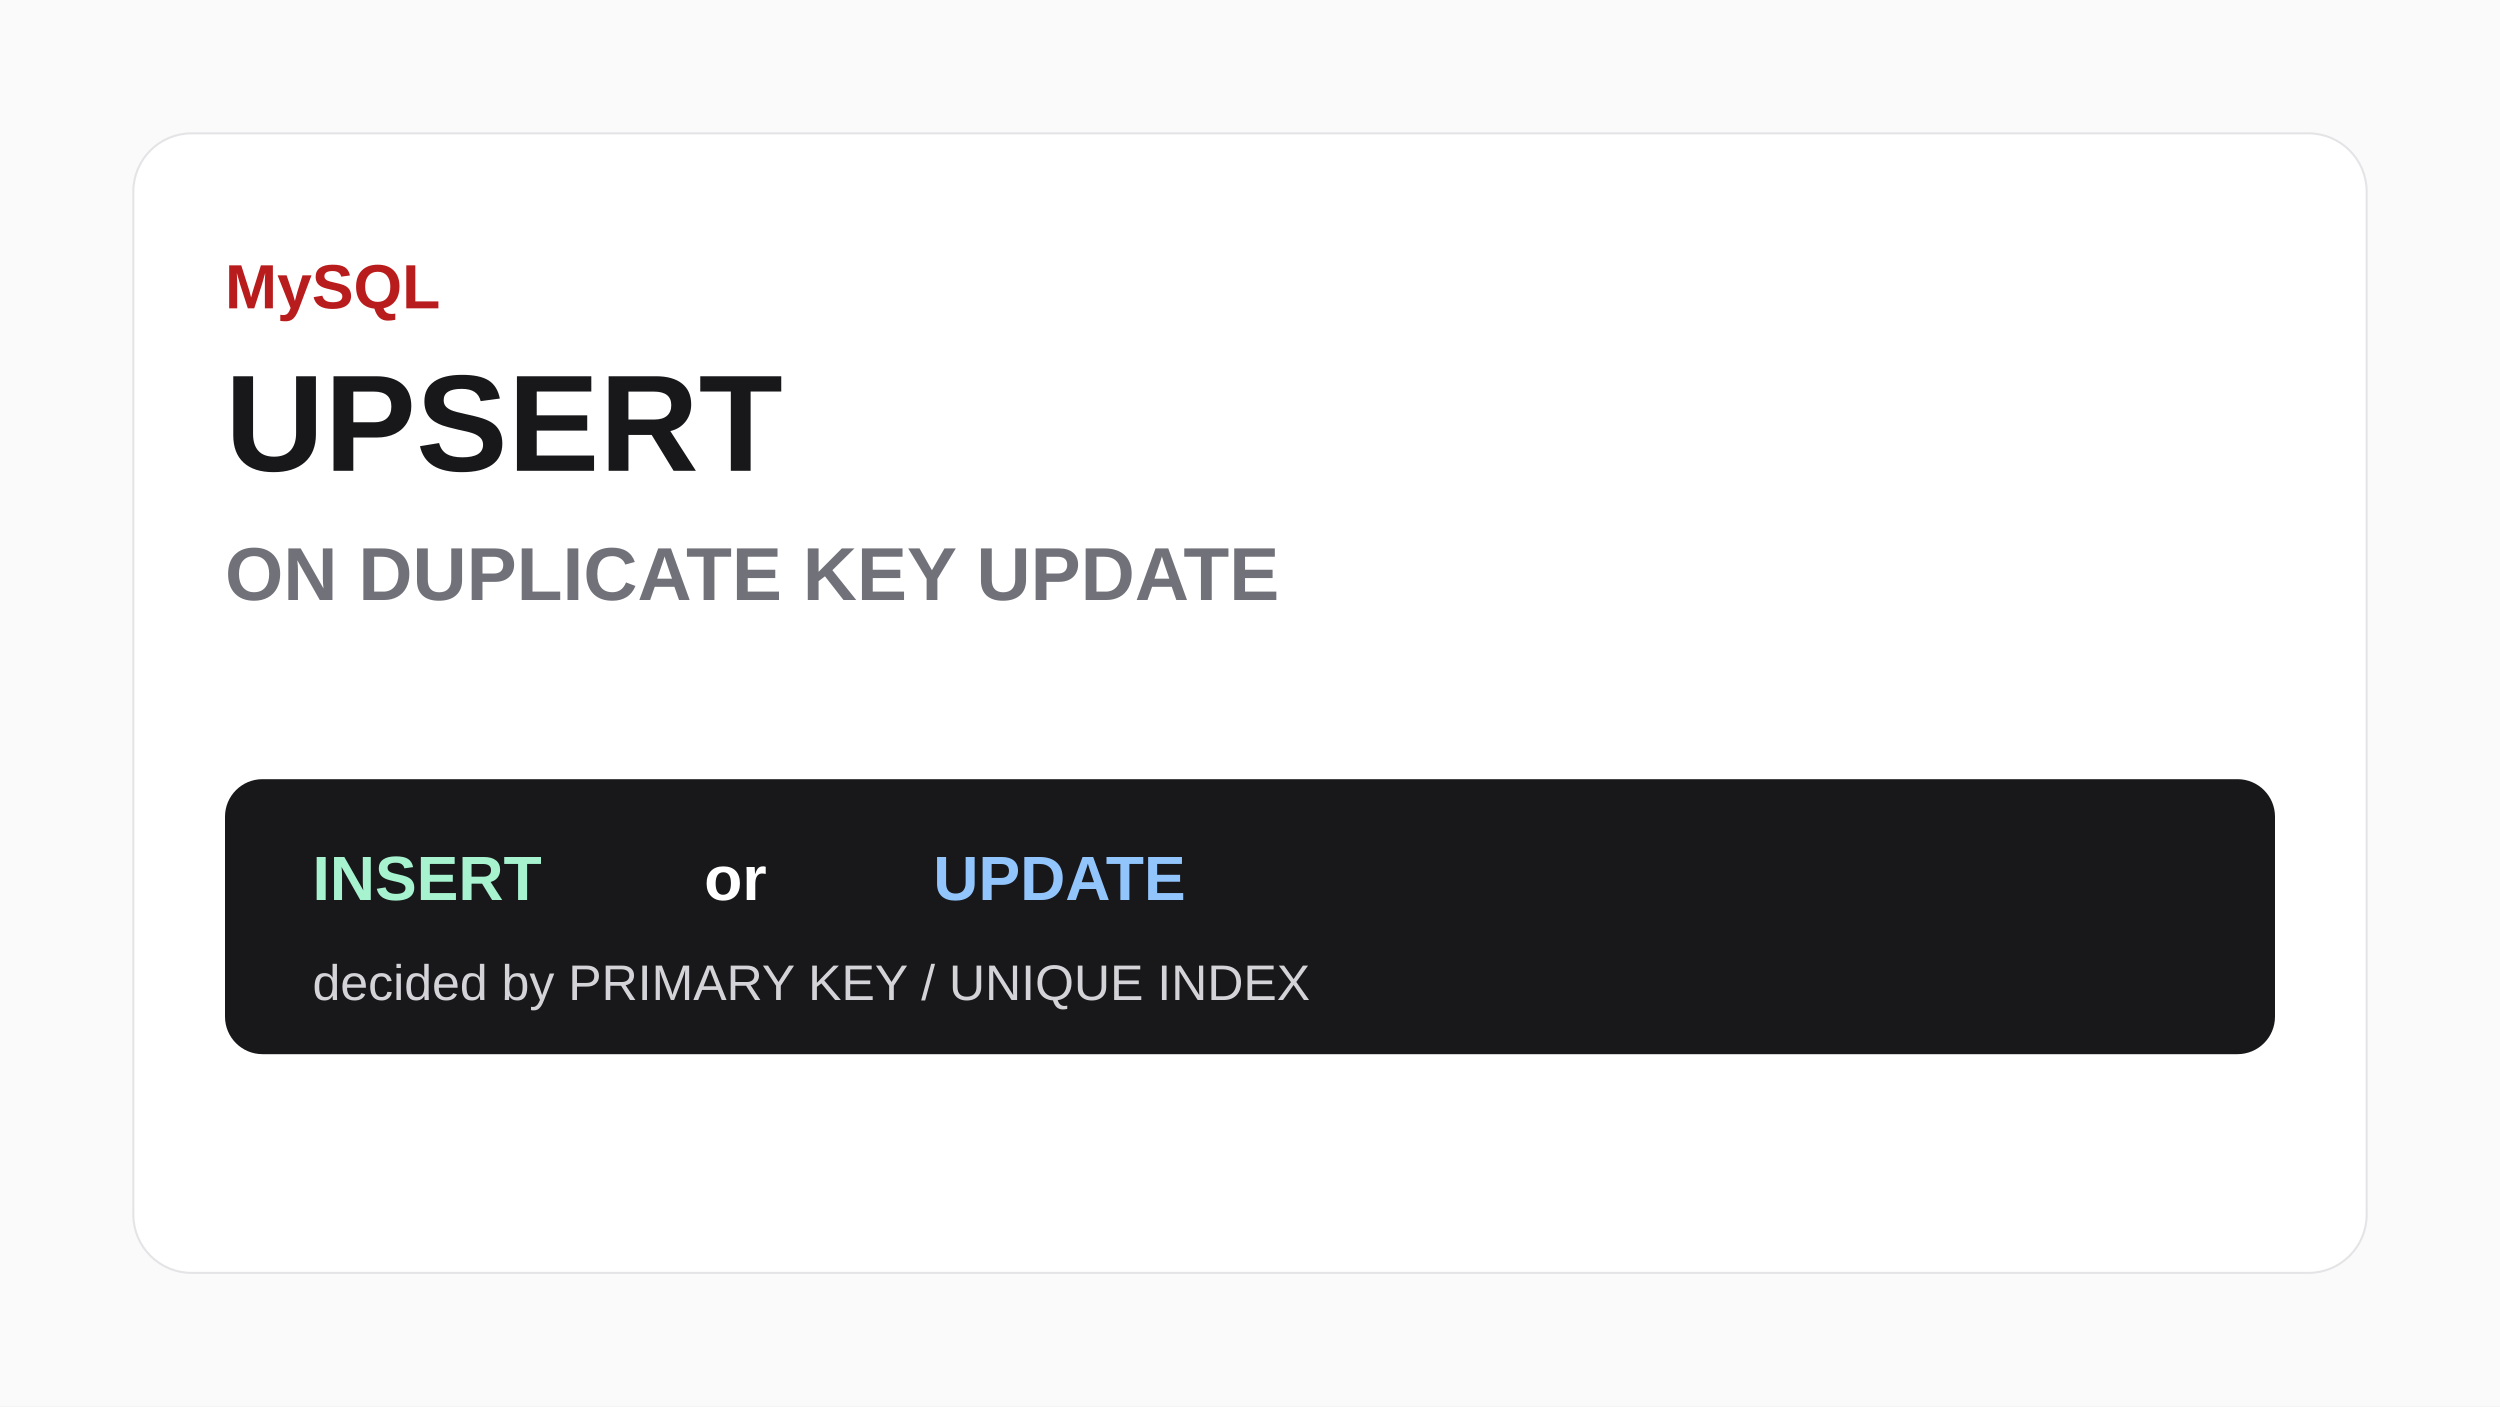
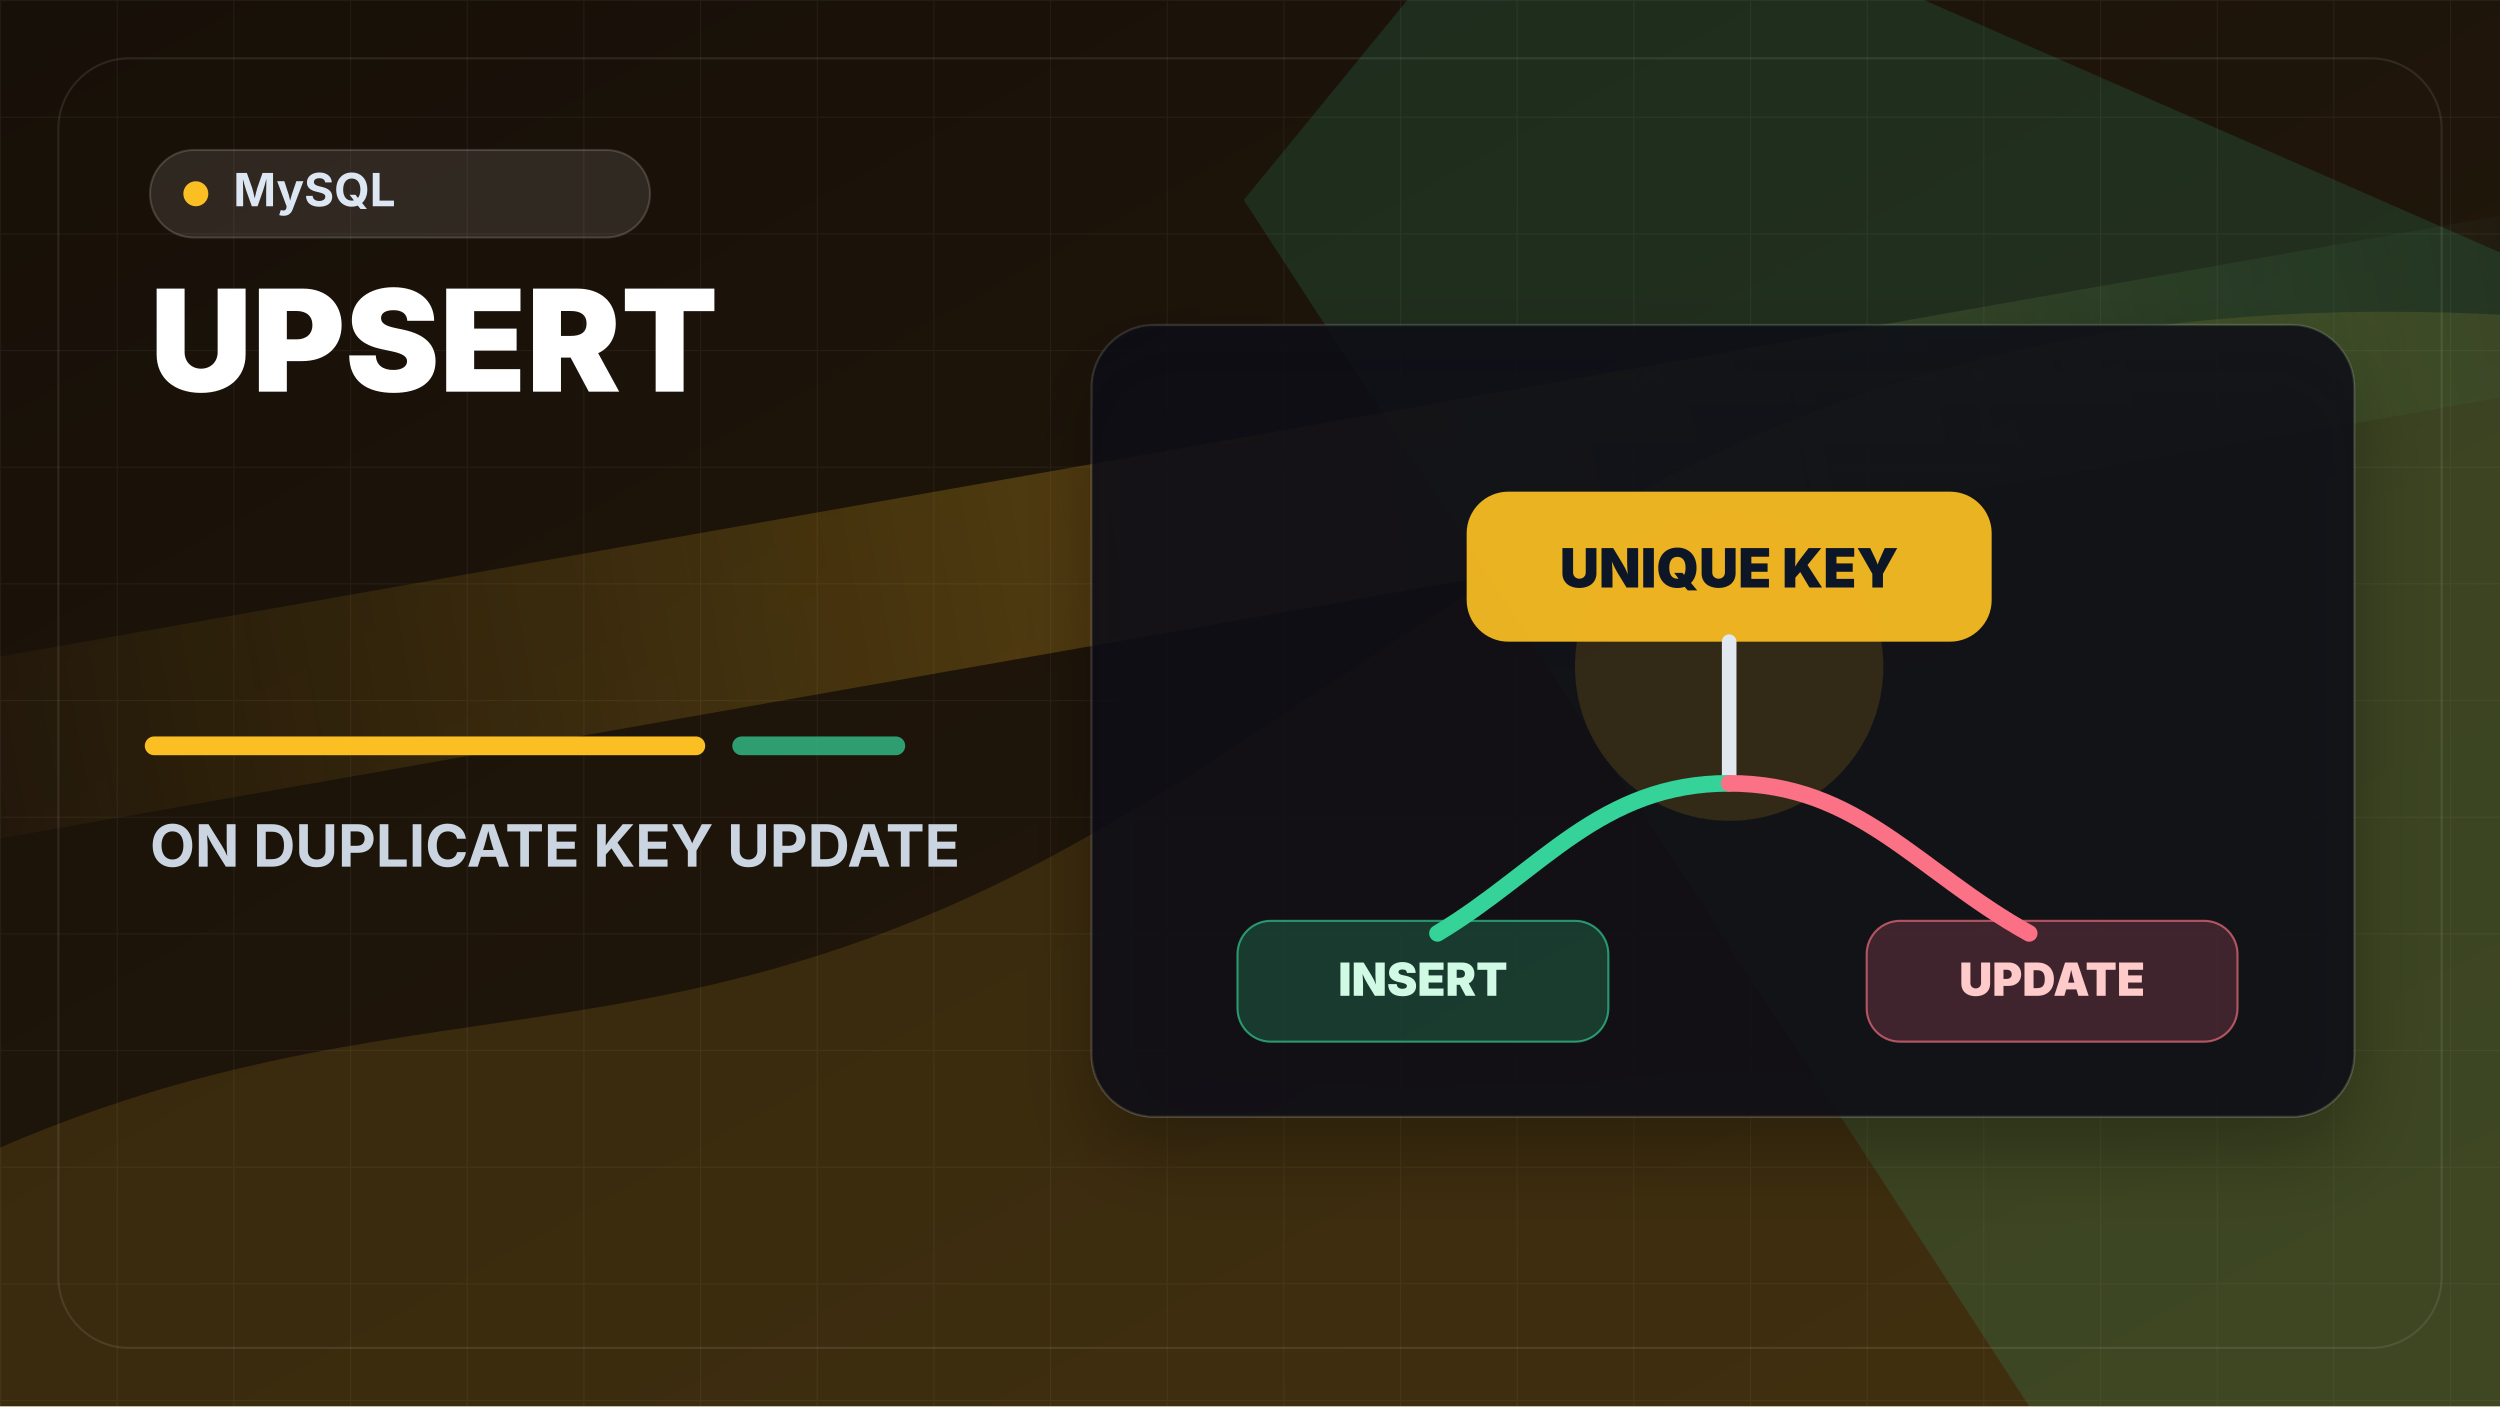
- <svg xmlns="http://www.w3.org/2000/svg" width="1200" height="675" viewBox="0 0 1200 675" fill="none">
-   <rect width="1200" height="675" fill="#FAFAFA" />
-   <rect x="64" y="64" width="1072" height="547" rx="28" fill="#FFFFFF" stroke="#E4E4E7" />
-   <text x="108" y="148" fill="#B91C1C" font-family="Arial, sans-serif" font-size="30" font-weight="700">MySQL</text>
-   <text x="108" y="226" fill="#18181B" font-family="Arial, sans-serif" font-size="66" font-weight="700">UPSERT</text>
-   <text x="108" y="288" fill="#71717A" font-family="Arial, sans-serif" font-size="36" font-weight="700">ON DUPLICATE KEY UPDATE</text>
-   <rect x="108" y="374" width="984" height="132" rx="18" fill="#18181B" />
-   <text x="150" y="432" fill="#A7F3D0" font-family="Arial, sans-serif" font-size="30" font-weight="700">INSERT</text>
-   <text x="338" y="432" fill="#FFFFFF" font-family="Arial, sans-serif" font-size="30" font-weight="700">or</text>
-   <text x="448" y="432" fill="#93C5FD" font-family="Arial, sans-serif" font-size="30" font-weight="700">UPDATE</text>
-   <text x="150" y="480" fill="#D4D4D8" font-family="Arial, sans-serif" font-size="24">decided by PRIMARY KEY / UNIQUE INDEX</text>
+ <svg xmlns="http://www.w3.org/2000/svg" width="1200" height="675" viewBox="0 0 1200 675" role="img" aria-labelledby="title desc">
+   <defs>
+     <linearGradient id="bg" x1="0" x2="1" y1="0" y2="1">
+       <stop offset="0" stop-color="#171008" />
+       <stop offset="1" stop-color="#261A0C" />
+     </linearGradient>
+     <linearGradient id="shine" x1="0" x2="1" y1="0" y2="0">
+       <stop offset="0" stop-color="#FBBF24" stop-opacity="0" />
+       <stop offset="0.5" stop-color="#FBBF24" stop-opacity="0.32" />
+       <stop offset="1" stop-color="#34D399" stop-opacity="0" />
+     </linearGradient>
+     <pattern id="grid" width="56" height="56" patternUnits="userSpaceOnUse">
+       <path d="M56 0H0V56" fill="none" stroke="#FFFFFF" stroke-opacity="0.07" stroke-width="1" />
+     </pattern>
+     <filter id="softShadow" x="-20%" y="-20%" width="140%" height="140%">
+       <feDropShadow dx="0" dy="18" stdDeviation="18" flood-color="#000000" flood-opacity="0.32" />
+     </filter>
+   </defs>
+   <rect width="1200" height="675" fill="url(#bg)" />
+   <rect width="1200" height="675" fill="url(#grid)" opacity="0.7" />
+   <path d="M-60 580C170 456 293 528 514 406C726 289 857 114 1264 156V735H-60Z" fill="#FBBF24" opacity="0.13" />
+   <path d="M741 -80L1268 151V675H974L597 96Z" fill="#34D399" opacity="0.14" />
+   <rect x="-120" y="210" width="1440" height="86" transform="rotate(-10 600 253)" fill="url(#shine)" opacity="0.8" />
+   <rect x="28" y="28" width="1144" height="619" rx="34" fill="none" stroke="#FFFFFF" stroke-opacity="0.09" />
+   <g font-family="Inter, ui-sans-serif, system-ui, -apple-system, BlinkMacSystemFont, Arial, sans-serif">
+     <rect x="72" y="72" width="240" height="42" rx="21" fill="#FFFFFF" fill-opacity="0.10" stroke="#FFFFFF" stroke-opacity="0.16" />
+     <circle cx="94" cy="93" r="6" fill="#FBBF24" />
+     <text x="112" y="99" fill="#DDE6F3" font-family="Inter, ui-sans-serif, system-ui, -apple-system, BlinkMacSystemFont, Arial, sans-serif" font-size="22" font-weight="750" text-anchor="start">MySQL</text>
+     <text x="72" y="188" fill="#FFFFFF" font-family="Inter, ui-sans-serif, system-ui, -apple-system, BlinkMacSystemFont, Arial, sans-serif" font-size="68" font-weight="850" text-anchor="start">UPSERT</text>
+     <path d="M74 358H334" stroke="#FBBF24" stroke-width="9" stroke-linecap="round" />
+     <path d="M356 358H430" stroke="#34D399" stroke-width="9" stroke-linecap="round" opacity="0.72" />
+     <text x="72" y="416" fill="#CBD5E1" font-family="Inter, ui-sans-serif, system-ui, -apple-system, BlinkMacSystemFont, Arial, sans-serif" font-size="28" font-weight="650" text-anchor="start">ON DUPLICATE KEY UPDATE</text>
+   </g>
+   <g font-family="Inter, ui-sans-serif, system-ui, -apple-system, BlinkMacSystemFont, Arial, sans-serif" filter="url(#softShadow)">
+     <rect x="524" y="156" width="606" height="380" rx="30" fill="#0F1117" fill-opacity="0.86" stroke="#FFFFFF" stroke-opacity="0.12" />
+     <circle cx="830" cy="320" r="74" fill="#FBBF24" fill-opacity="0.14" />
+     <rect x="704" y="236" width="252" height="72" rx="20" fill="#FBBF24" fill-opacity="0.92" />
+     <text x="830" y="282" fill="#111827" font-family="Inter, ui-sans-serif, system-ui, -apple-system, BlinkMacSystemFont, Arial, sans-serif" font-size="26" font-weight="850" text-anchor="middle">UNIQUE KEY</text>
+     <path d="M830 308V376" stroke="#E2E8F0" stroke-width="7" stroke-linecap="round" />
+     <path d="M830 376C768 376 740 418 690 448" fill="none" stroke="#34D399" stroke-width="8" stroke-linecap="round" />
+     <path d="M830 376C892 376 920 418 974 448" fill="none" stroke="#FB7185" stroke-width="8" stroke-linecap="round" />
+     <rect x="594" y="442" width="178" height="58" rx="16" fill="#34D399" fill-opacity="0.20" stroke="#34D399" stroke-opacity="0.65" />
+     <text x="683" y="478" fill="#D1FAE5" font-family="Inter, ui-sans-serif, system-ui, -apple-system, BlinkMacSystemFont, Arial, sans-serif" font-size="22" font-weight="850" text-anchor="middle">INSERT</text>
+     <rect x="896" y="442" width="178" height="58" rx="16" fill="#FB7185" fill-opacity="0.20" stroke="#FB7185" stroke-opacity="0.65" />
+     <text x="985" y="478" fill="#FECACA" font-family="Inter, ui-sans-serif, system-ui, -apple-system, BlinkMacSystemFont, Arial, sans-serif" font-size="22" font-weight="850" text-anchor="middle">UPDATE</text>
+   </g>
</svg>
